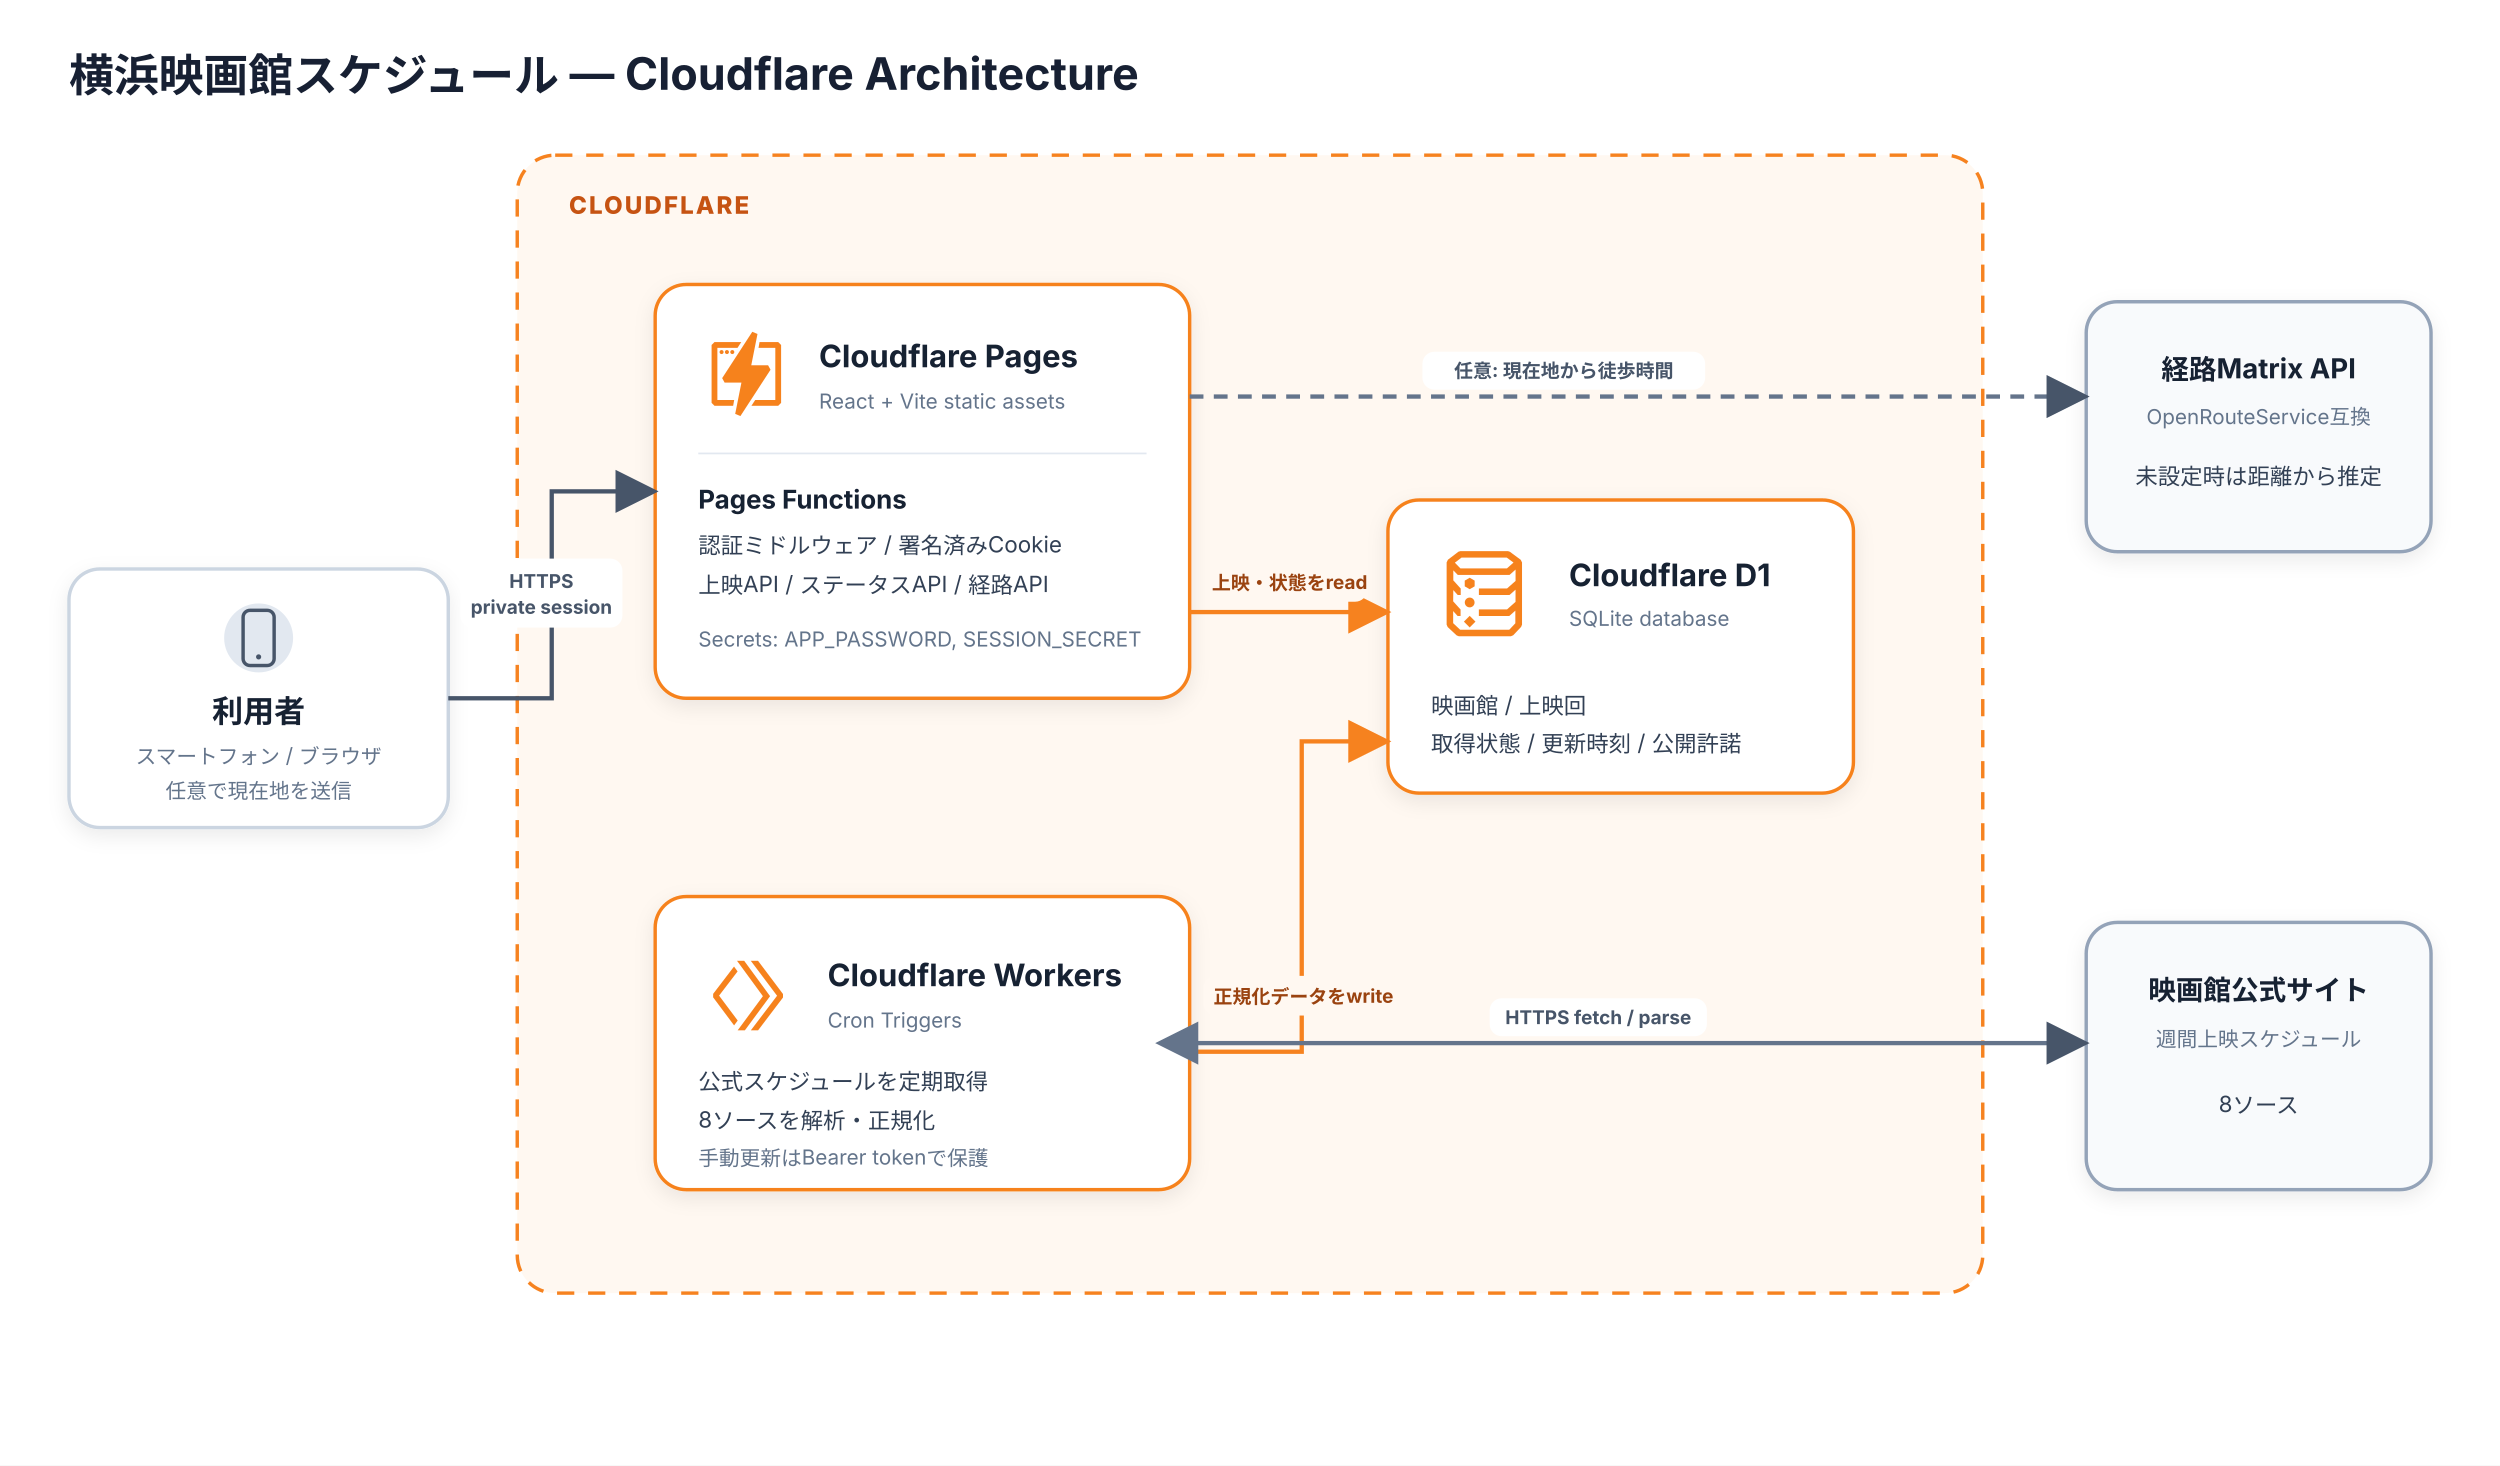
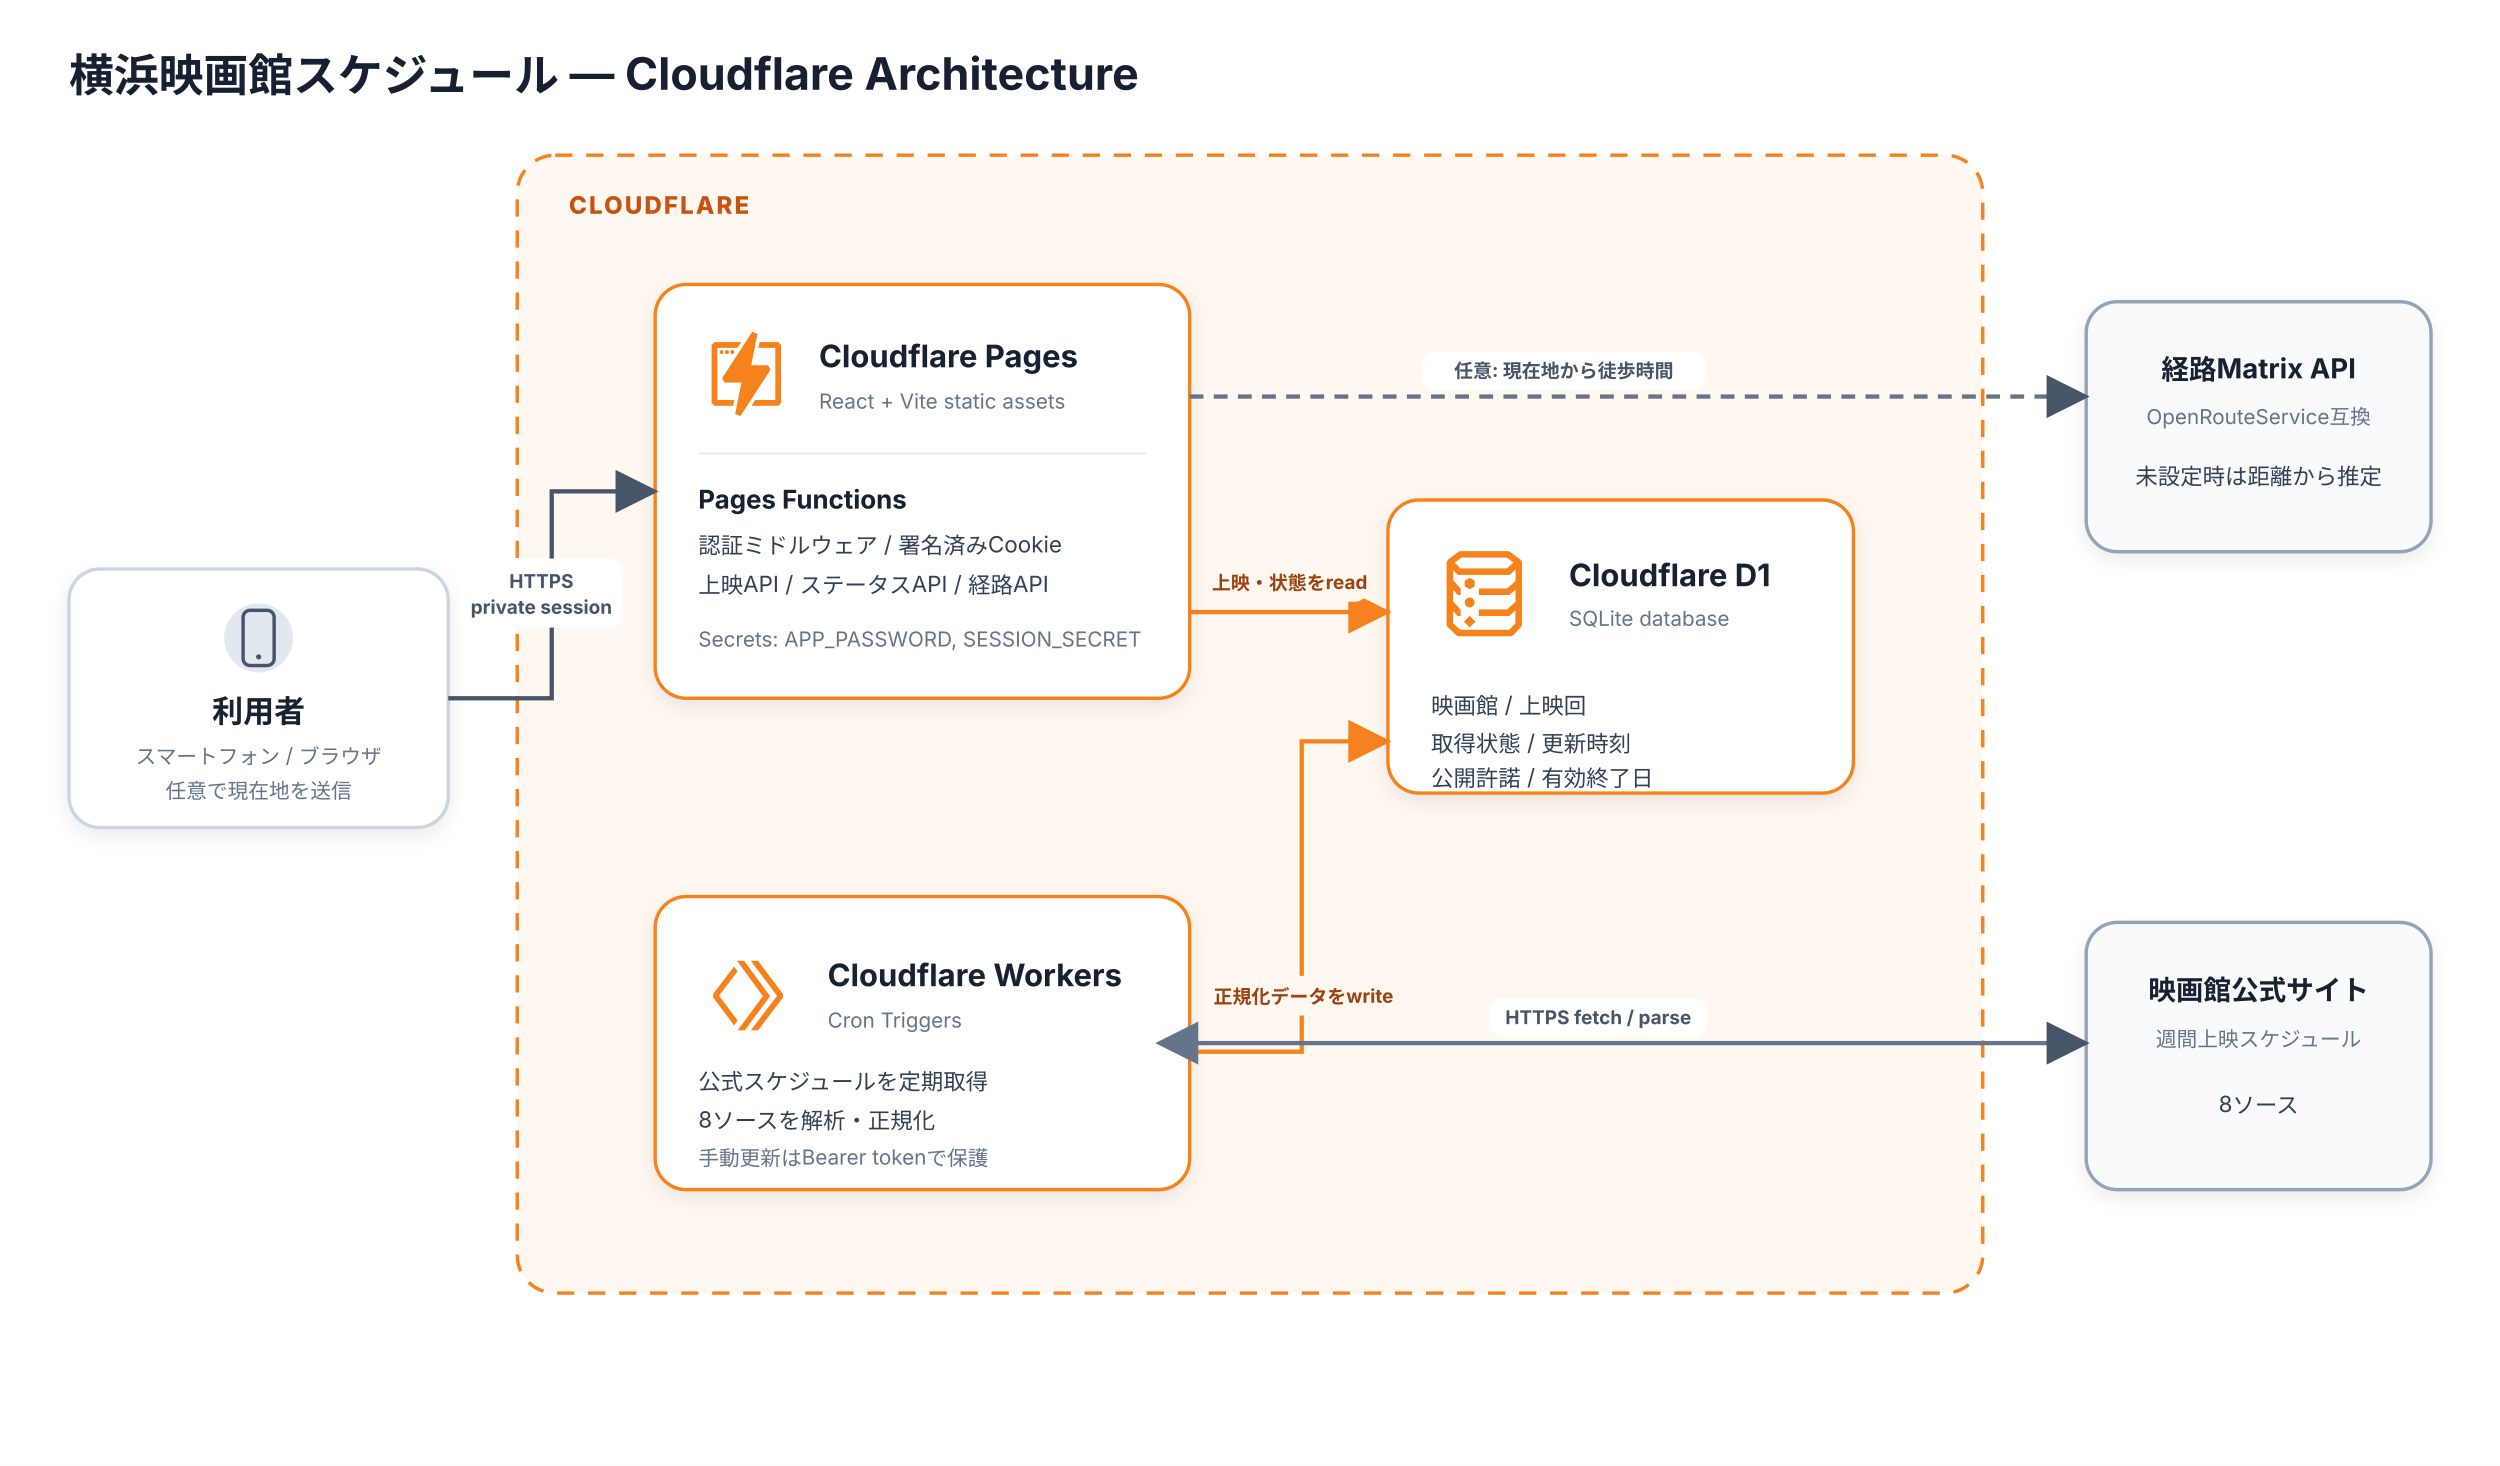
<svg xmlns="http://www.w3.org/2000/svg" width="1450" height="850" viewBox="0 0 1450 850" role="img" aria-labelledby="title description">
  <defs>
    <marker id="arrow-slate" markerWidth="10" markerHeight="10" refX="8" refY="5" orient="auto" markerUnits="strokeWidth">
      <path d="M0 0 10 5 0 10z" fill="#475569" />
    </marker>
    <marker id="arrow-orange" markerWidth="10" markerHeight="10" refX="8" refY="5" orient="auto" markerUnits="strokeWidth">
      <path d="M0 0 10 5 0 10z" fill="#f6821f" />
    </marker>
    <marker id="arrow-slate-start" markerWidth="10" markerHeight="10" refX="2" refY="5" orient="auto-start-reverse" markerUnits="strokeWidth">
      <path d="M0 0 10 5 0 10z" fill="#64748b" />
    </marker>
    <filter id="shadow" x="-10%" y="-10%" width="120%" height="130%">
      <feDropShadow dx="0" dy="4" stdDeviation="6" flood-color="#0f172a" flood-opacity=".08" />
    </filter>
    <style>
      text { font-family: -apple-system, BlinkMacSystemFont, "Segoe UI", "Hiragino Sans", "Yu Gothic", sans-serif; fill: #172033; }
      .title { font-size: 26px; font-weight: 750; }
      .boundary-label { font-size: 14px; font-weight: 800; letter-spacing: 1.2px; fill: #c65312; }
      .card-title { font-size: 18px; font-weight: 750; }
      .body { font-size: 13px; fill: #334155; }
      .muted { font-size: 12px; fill: #64748b; }
      .flow { font-size: 11px; font-weight: 650; fill: #475569; }
      .flow-orange { font-size: 11px; font-weight: 650; fill: #9a4310; }
    </style>
  </defs>
  <rect width="1450" height="850" fill="#ffffff" />
  <text class="title" x="40" y="53">横浜映画館スケジュール — Cloudflare Architecture</text>
  <rect x="300" y="90" width="850" height="660" rx="22" fill="#fff8f1" stroke="#f6821f" stroke-width="2" stroke-dasharray="10 8" />
  <text class="boundary-label" x="330" y="124">CLOUDFLARE</text>
  <g filter="url(#shadow)">
    <rect x="40" y="330" width="220" height="150" rx="18" fill="#fff" stroke="#cbd5e1" stroke-width="2" />
    <circle cx="150" cy="370" r="20" fill="#e2e8f0" />
    <rect x="141" y="354" width="18" height="32" rx="4" fill="none" stroke="#475569" stroke-width="2" />
    <circle cx="150" cy="381" r="1.5" fill="#475569" />
    <text x="150" y="419" text-anchor="middle" class="card-title">利用者</text>
    <text x="150" y="443" text-anchor="middle" class="muted">スマートフォン / ブラウザ</text>
    <text x="150" y="463" text-anchor="middle" class="muted">任意で現在地を送信</text>
  </g>
  <g filter="url(#shadow)">
    <rect x="380" y="165" width="310" height="240" rx="18" fill="#fff" stroke="#f6821f" stroke-width="2" />
    <g transform="translate(406 190) scale(1.12)" fill="#f6821f">
      <path d="m21.375 7.5-1.95 3H9v27h8.7l-.525 3H7.5L6 39V9l1.5-1.5zm9.45 0H40.5L42 9v30l-1.5 1.5H26.625l1.95-3H39v-27h-8.7z" />
      <path d="M21.45 28.5h-8.7l-1.275-2.325 15.6-24 2.7 1.125-3.225 16.2h8.7l1.275 2.325-15.6 24-2.7-1.125zM11.175 13.725a1.05 1.05 0 1 0 0-2.1 1.05 1.05 0 0 0 0 2.1m2.775 0a1.05 1.05 0 1 0 0-2.1 1.05 1.05 0 0 0 0 2.1m2.775 0a1.05 1.05 0 1 0 0-2.1 1.05 1.05 0 0 0 0 2.1" />
    </g>
    <text class="card-title" x="475" y="213">Cloudflare Pages</text>
    <text class="muted" x="475" y="237">React + Vite static assets</text>
    <line x1="405" y1="263" x2="665" y2="263" stroke="#e2e8f0" />
    <text class="card-title" x="405" y="295" style="font-size:15px">Pages Functions</text>
    <text class="body" x="405" y="321">認証ミドルウェア / 署名済みCookie</text>
    <text class="body" x="405" y="344">上映API / ステータスAPI / 経路API</text>
    <text class="muted" x="405" y="375">Secrets: APP_PASSWORD, SESSION_SECRET</text>
  </g>
  <g filter="url(#shadow)">
    <rect x="805" y="290" width="270" height="170" rx="18" fill="#fff" stroke="#f6821f" stroke-width="2" />
    <g transform="translate(830 314) scale(.95)" fill="#f6821f">
      <path d="m23.6 22.2 3.03 1.75v3.5L23.6 29.2l-3.03-1.75v-3.5zM20.06 49l3.54-3.54L27.14 49l-3.54 3.54zm3.54-14.7c.593 0 1.17.176 1.67.506.493.33.878.798 1.1 1.35a3 3 0 0 1-.65 3.27c-.42.42-.954.705-1.54.821a3 3 0 0 1-1.73-.171 3.04 3.04 0 0 1-1.35-1.1 3 3 0 0 1-.506-1.67c0-.796.316-1.56.879-2.12a3 3 0 0 1 2.12-.879zM10.3 11.2l6.42-4.89 1.21-.37h29l1.19.39 6.61 4.89.82 1.61v38L55 52.21l-4.83 5.11-1.46.63h-31.7l-1.37-.54-5.48-5.11-.64-1.47v-38zm3.21 25.4 4.47 4.94h.056v4h-1.83l-2.7-3v7.39l4.26 4h30l3.7-3.91V42.3l-3.67 3.24h-18.6v-4h17.2l5.19-4.61v-7.44l-3.67 3.25h-18.7v-4h17.2l5.19-4.6v-6.92l-3.67 3.26h-31.6l-2.74-2.8v6.12l4.47 4.94h.056v4h-1.83l-2.7-3zm32.7-26.7h-27.6l-4.07 3.11 3.4 3.48h28.4l4-3.56z" />
    </g>
    <text class="card-title" x="910" y="340">Cloudflare D1</text>
    <text class="muted" x="910" y="363">SQLite database</text>
    <text class="body" x="830" y="414">映画館 / 上映回</text>
-     <text class="body" x="830" y="436">取得状態 / 更新時刻 / 公開許諾</text>
+     <text class="body" x="830" y="436">取得状態 / 更新時刻</text>
+     <text class="body" x="830" y="456">公開許諾 / 有効終了日</text>
  </g>
  <g filter="url(#shadow)">
    <rect x="380" y="520" width="310" height="170" rx="18" fill="#fff" stroke="#f6821f" stroke-width="2" />
    <g transform="translate(407 550) scale(1.12)" fill="#f6821f">
      <path d="m18.63 37.418-9.645-12.9 9.592-12.533-1.852-2.527L5.917 23.595l-.015 1.808 10.86 14.542z" />
      <path d="M21.997 6.503h-3.712l13.387 18.3-13.072 17.7h3.735L35.4 24.81z" />
      <path d="M29.175 6.503h-3.758l13.598 18.082-13.598 17.918h3.765l12.908-17.01v-1.808z" />
    </g>
    <text class="card-title" x="480" y="572">Cloudflare Workers</text>
    <text class="muted" x="480" y="596">Cron Triggers</text>
    <text class="body" x="405" y="632">公式スケジュールを定期取得</text>
    <text class="body" x="405" y="654">8ソースを解析・正規化</text>
    <text class="muted" x="405" y="676">手動更新はBearer tokenで保護</text>
  </g>
  <g filter="url(#shadow)">
    <rect x="1210" y="175" width="200" height="145" rx="18" fill="#f8fafc" stroke="#94a3b8" stroke-width="2" />
    <text class="card-title" x="1310" y="220" text-anchor="middle" style="font-size:16px">経路Matrix API</text>
    <text class="muted" x="1310" y="246" text-anchor="middle">OpenRouteService互換</text>
    <text class="body" x="1310" y="281" text-anchor="middle">未設定時は距離から推定</text>
  </g>
  <g filter="url(#shadow)">
    <rect x="1210" y="535" width="200" height="155" rx="18" fill="#f8fafc" stroke="#94a3b8" stroke-width="2" />
    <text class="card-title" x="1310" y="580" text-anchor="middle" style="font-size:16px">映画館公式サイト</text>
    <text class="muted" x="1310" y="607" text-anchor="middle">週間上映スケジュール</text>
    <text class="body" x="1310" y="645" text-anchor="middle">8ソース</text>
  </g>
  <path d="M260 405H320V285H377" fill="none" stroke="#475569" stroke-width="2.5" marker-end="url(#arrow-slate)" />
  <rect x="267" y="324" width="94" height="40" rx="7" fill="#fff" />
  <text class="flow" x="314" y="341" text-anchor="middle">HTTPS</text>
  <text class="flow" x="314" y="356" text-anchor="middle">private session</text>
  <path d="M690 355H802" fill="none" stroke="#f6821f" stroke-width="2.5" marker-end="url(#arrow-orange)" />
  <rect x="703" y="327" width="90" height="22" rx="7" fill="#fff8f1" />
  <text class="flow-orange" x="748" y="342" text-anchor="middle">上映・状態をread</text>
  <path d="M690 610H755V430H802" fill="none" stroke="#f6821f" stroke-width="2.5" marker-end="url(#arrow-orange)" />
  <rect x="698" y="566" width="116" height="23" rx="7" fill="#fff8f1" />
  <text class="flow-orange" x="756" y="582" text-anchor="middle">正規化データをwrite</text>
  <path d="M690 230H1207" fill="none" stroke="#64748b" stroke-width="2.5" stroke-dasharray="8 6" marker-end="url(#arrow-slate)" />
  <rect x="825" y="204" width="164" height="22" rx="7" fill="#fff" />
  <text class="flow" x="907" y="219" text-anchor="middle">任意: 現在地から徒歩時間</text>
  <path d="M690 605H1207" fill="none" stroke="#64748b" stroke-width="2.5" marker-start="url(#arrow-slate-start)" marker-end="url(#arrow-slate)" />
  <rect x="864" y="579" width="126" height="22" rx="7" fill="#fff" />
  <text class="flow" x="927" y="594" text-anchor="middle">HTTPS fetch / parse</text>
</svg>
